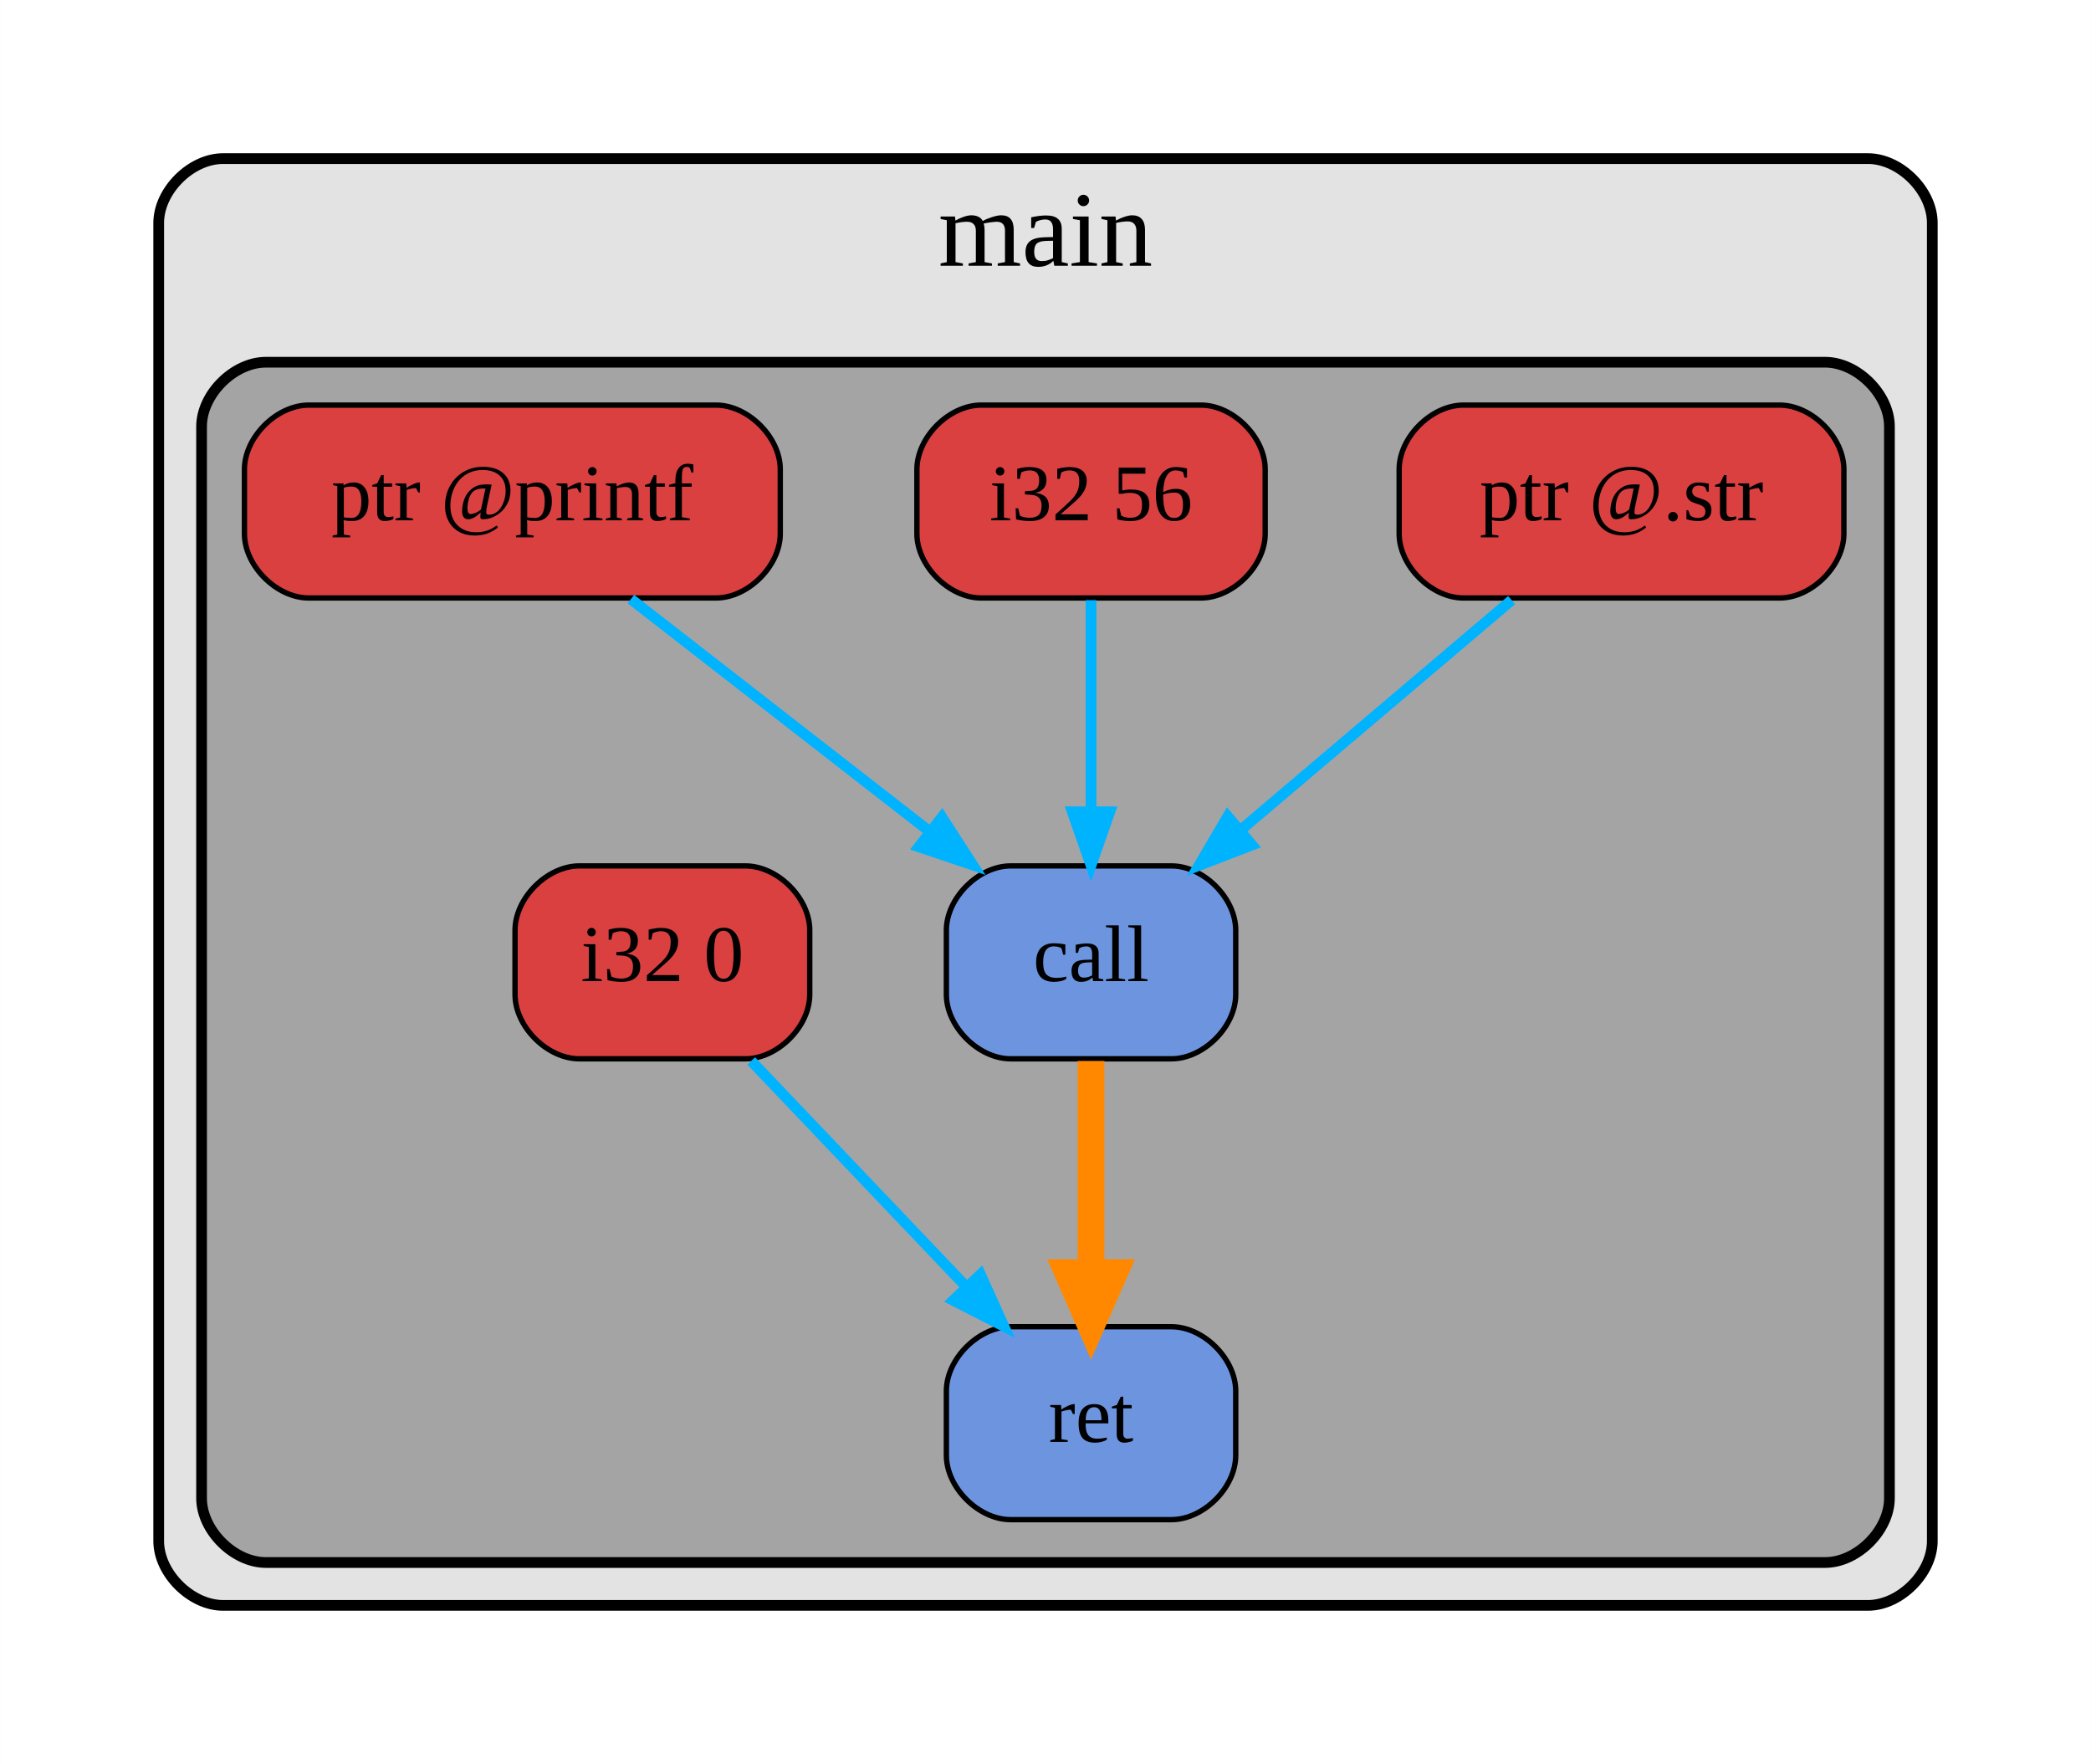
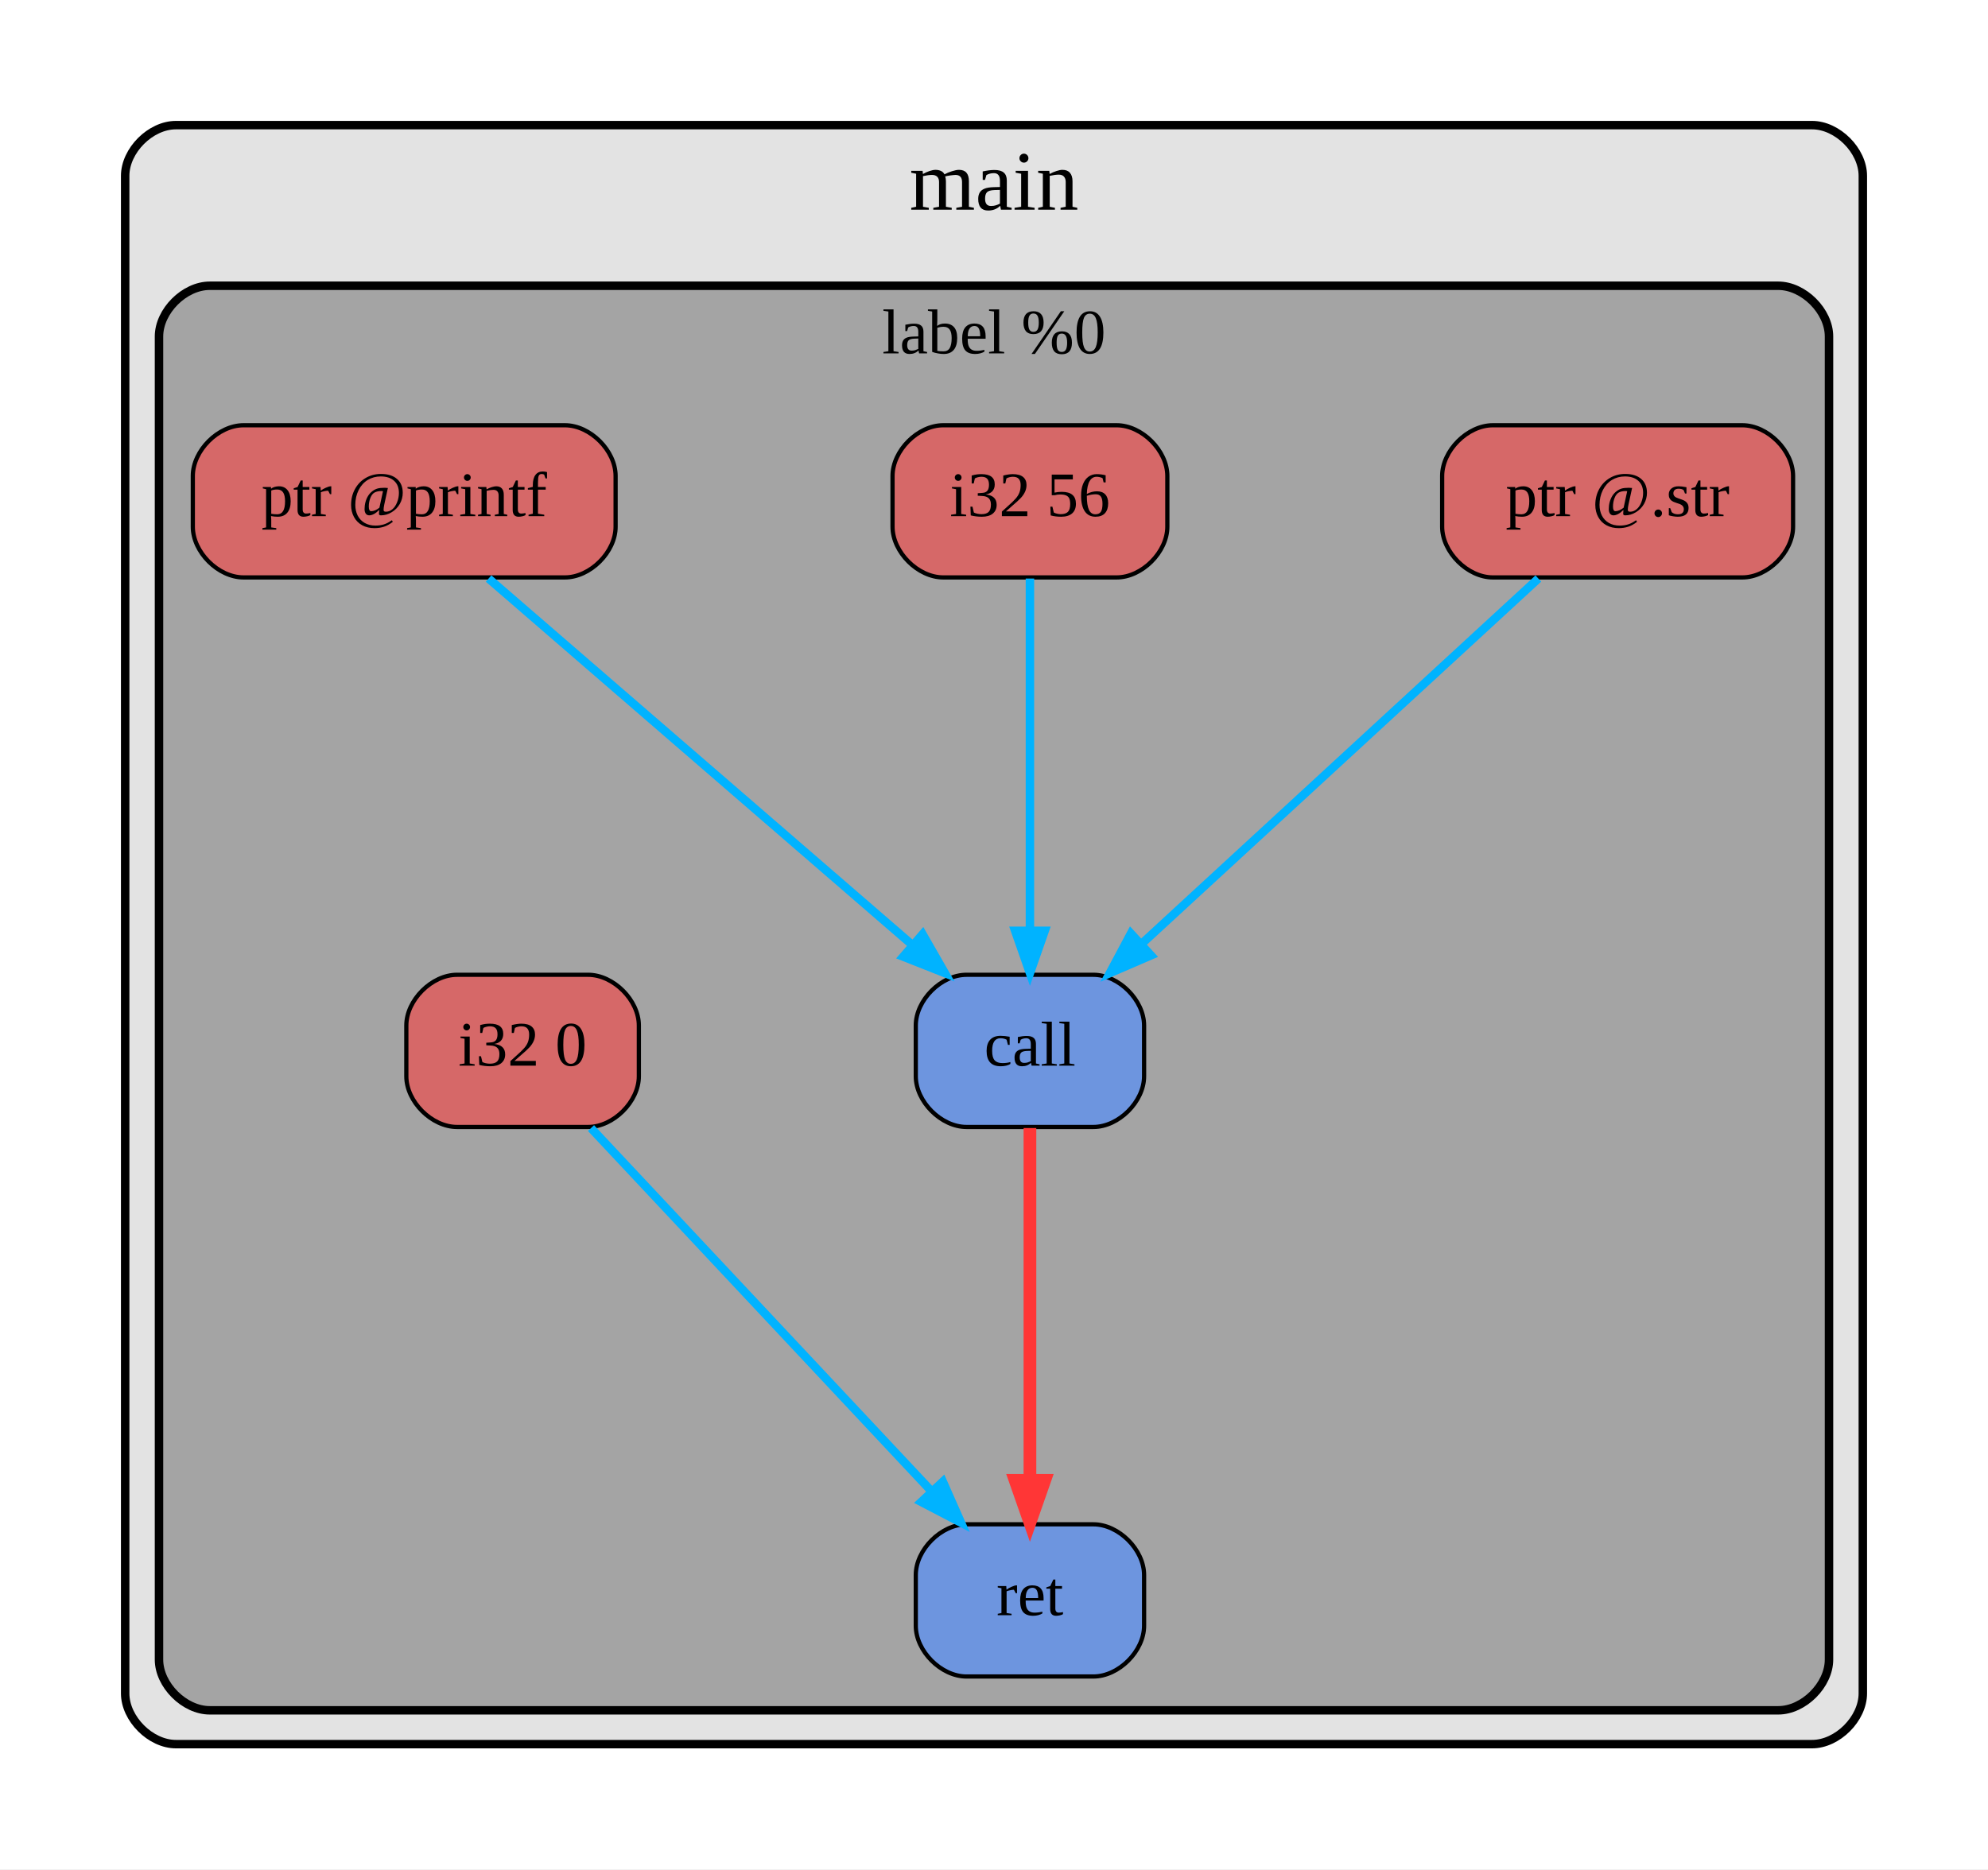
- <svg xmlns="http://www.w3.org/2000/svg" width="390pt" height="329pt" viewBox="0.00 0.00 390.20 329.20">
-   <g id="graph0" class="graph" transform="scale(1 1) rotate(0) translate(21.6 307.6)">
-     <polygon fill="white" stroke="transparent" points="-21.6,21.6 -21.6,-307.6 368.6,-307.6 368.6,21.6 -21.6,21.6" />
+ <svg xmlns="http://www.w3.org/2000/svg" width="470pt" height="442pt" viewBox="0.00 0.00 470.20 442.20">
+   <g id="graph0" class="graph" transform="scale(1 1) rotate(0) translate(21.6 420.6)">
+     <polygon fill="white" stroke="transparent" points="-21.6,21.6 -21.6,-420.6 448.6,-420.6 448.6,21.6 -21.6,21.6" />
    <g id="clust1" class="cluster">
-       <path fill="#e3e3e3" stroke="#000000" stroke-width="2" d="M20,-8C20,-8 327,-8 327,-8 333,-8 339,-14 339,-20 339,-20 339,-266 339,-266 339,-272 333,-278 327,-278 327,-278 20,-278 20,-278 14,-278 8,-272 8,-266 8,-266 8,-20 8,-20 8,-14 14,-8 20,-8" />
-       <text text-anchor="middle" x="173.5" y="-258" font-family="SF Pro Text Bold 10" font-size="20.00">main</text>
+       <path fill="#e3e3e3" stroke="#000000" stroke-width="2" d="M20,-8C20,-8 407,-8 407,-8 413,-8 419,-14 419,-20 419,-20 419,-379 419,-379 419,-385 413,-391 407,-391 407,-391 20,-391 20,-391 14,-391 8,-385 8,-379 8,-379 8,-20 8,-20 8,-14 14,-8 20,-8" />
+       <text text-anchor="middle" x="213.5" y="-371" font-family="SF Pro Text Bold 10" font-size="20.00">main</text>
    </g>
    <g id="clust2" class="cluster">
-       <path fill="#a4a4a4" stroke="#000000" stroke-width="2" d="M28,-16C28,-16 319,-16 319,-16 325,-16 331,-22 331,-28 331,-28 331,-228 331,-228 331,-234 325,-240 319,-240 319,-240 28,-240 28,-240 22,-240 16,-234 16,-228 16,-228 16,-28 16,-28 16,-22 22,-16 28,-16" />
+       <path fill="#a4a4a4" stroke="#000000" stroke-width="2" d="M28,-16C28,-16 399,-16 399,-16 405,-16 411,-22 411,-28 411,-28 411,-341 411,-341 411,-347 405,-353 399,-353 399,-353 28,-353 28,-353 22,-353 16,-347 16,-341 16,-341 16,-28 16,-28 16,-22 22,-16 28,-16" />
+       <text text-anchor="middle" x="213.5" y="-337" font-family="SF Pro Text Bold 10" font-size="15.00">label %0</text>
    </g>
    <g id="node1" class="node">
-       <path fill="#6d95df" stroke="#000000" d="M197,-146C197,-146 167,-146 167,-146 161,-146 155,-140 155,-134 155,-134 155,-122 155,-122 155,-116 161,-110 167,-110 167,-110 197,-110 197,-110 203,-110 209,-116 209,-122 209,-122 209,-134 209,-134 209,-140 203,-146 197,-146" />
-       <text text-anchor="middle" x="182" y="-124.5" font-family="SF Pro Text Bold 10" font-size="15.00" fill="#000000">call</text>
+       <path fill="#6d95df" stroke="#000000" d="M237,-190C237,-190 207,-190 207,-190 201,-190 195,-184 195,-178 195,-178 195,-166 195,-166 195,-160 201,-154 207,-154 207,-154 237,-154 237,-154 243,-154 249,-160 249,-166 249,-166 249,-178 249,-178 249,-184 243,-190 237,-190" />
+       <text text-anchor="middle" x="222" y="-168.5" font-family="SF Pro Text Bold 10" font-size="15.00" fill="#000000">call</text>
    </g>
    <g id="node2" class="node">
-       <path fill="#6d95df" stroke="#000000" d="M197,-60C197,-60 167,-60 167,-60 161,-60 155,-54 155,-48 155,-48 155,-36 155,-36 155,-30 161,-24 167,-24 167,-24 197,-24 197,-24 203,-24 209,-30 209,-36 209,-36 209,-48 209,-48 209,-54 203,-60 197,-60" />
-       <text text-anchor="middle" x="182" y="-38.5" font-family="SF Pro Text Bold 10" font-size="15.00" fill="#000000">ret</text>
+       <path fill="#6d95df" stroke="#000000" d="M237,-60C237,-60 207,-60 207,-60 201,-60 195,-54 195,-48 195,-48 195,-36 195,-36 195,-30 201,-24 207,-24 207,-24 237,-24 237,-24 243,-24 249,-30 249,-36 249,-36 249,-48 249,-48 249,-54 243,-60 237,-60" />
+       <text text-anchor="middle" x="222" y="-38.5" font-family="SF Pro Text Bold 10" font-size="15.00" fill="#000000">ret</text>
    </g>
    <g id="edge1" class="edge">
-       <path fill="none" stroke="#ff8800" stroke-width="5" d="M182,-109.6C182,-98.26 182,-83.23 182,-70.32" />
-       <polygon fill="#ff8800" stroke="#ff8800" stroke-width="5" points="186.38,-70.1 182,-60.1 177.63,-70.1 186.38,-70.1" />
+       <path fill="none" stroke="#ff3636" stroke-width="3" d="M222,-153.74C222,-132.36 222,-95.69 222,-70.44" />
+       <polygon fill="#ff3636" stroke="#ff3636" stroke-width="3" points="225.5,-70.4 222,-60.4 218.5,-70.4 225.5,-70.4" />
    </g>
    <g id="node3" class="node">
-       <path fill="#db4040" stroke="#000000" d="M310.5,-232C310.5,-232 251.5,-232 251.5,-232 245.5,-232 239.5,-226 239.5,-220 239.5,-220 239.5,-208 239.5,-208 239.5,-202 245.5,-196 251.5,-196 251.5,-196 310.5,-196 310.5,-196 316.5,-196 322.5,-202 322.5,-208 322.5,-208 322.5,-220 322.5,-220 322.5,-226 316.5,-232 310.5,-232" />
-       <text text-anchor="middle" x="281" y="-210.5" font-family="SF Pro Text Bold 10" font-size="15.00" fill="#000000">ptr @.str</text>
+       <path fill="#d66868" stroke="#000000" d="M390.5,-320C390.5,-320 331.5,-320 331.5,-320 325.5,-320 319.5,-314 319.5,-308 319.5,-308 319.5,-296 319.5,-296 319.5,-290 325.5,-284 331.5,-284 331.5,-284 390.5,-284 390.5,-284 396.5,-284 402.5,-290 402.5,-296 402.5,-296 402.5,-308 402.5,-308 402.5,-314 396.5,-320 390.5,-320" />
+       <text text-anchor="middle" x="361" y="-298.5" font-family="SF Pro Text Bold 10" font-size="15.00" fill="#000000">ptr @.str</text>
    </g>
    <g id="edge2" class="edge">
-       <path fill="none" stroke="#00b3ff" stroke-width="2" d="M260.49,-195.6C245.92,-183.24 226.19,-166.49 210.15,-152.88" />
-       <polygon fill="#00b3ff" stroke="#00b3ff" stroke-width="2" points="212.04,-149.9 202.15,-146.1 207.51,-155.23 212.04,-149.9" />
+       <path fill="none" stroke="#00b3ff" stroke-width="2" d="M342.25,-283.74C318.11,-261.5 275.99,-222.72 248.56,-197.46" />
+       <polygon fill="#00b3ff" stroke="#00b3ff" stroke-width="2" points="250.62,-194.6 240.89,-190.4 245.88,-199.75 250.62,-194.6" />
    </g>
    <g id="node4" class="node">
-       <path fill="#db4040" stroke="#000000" d="M202.5,-232C202.5,-232 161.5,-232 161.5,-232 155.5,-232 149.5,-226 149.5,-220 149.5,-220 149.5,-208 149.5,-208 149.5,-202 155.5,-196 161.5,-196 161.5,-196 202.5,-196 202.5,-196 208.5,-196 214.5,-202 214.5,-208 214.5,-208 214.5,-220 214.5,-220 214.5,-226 208.5,-232 202.5,-232" />
-       <text text-anchor="middle" x="182" y="-210.5" font-family="SF Pro Text Bold 10" font-size="15.00" fill="#000000">i32 56</text>
+       <path fill="#d66868" stroke="#000000" d="M242.5,-320C242.5,-320 201.5,-320 201.5,-320 195.5,-320 189.5,-314 189.5,-308 189.5,-308 189.5,-296 189.5,-296 189.5,-290 195.5,-284 201.5,-284 201.5,-284 242.5,-284 242.5,-284 248.5,-284 254.5,-290 254.5,-296 254.5,-296 254.5,-308 254.5,-308 254.5,-314 248.5,-320 242.5,-320" />
+       <text text-anchor="middle" x="222" y="-298.5" font-family="SF Pro Text Bold 10" font-size="15.00" fill="#000000">i32 56</text>
    </g>
    <g id="edge3" class="edge">
-       <path fill="none" stroke="#00b3ff" stroke-width="2" d="M182,-195.6C182,-184.26 182,-169.23 182,-156.32" />
-       <polygon fill="#00b3ff" stroke="#00b3ff" stroke-width="2" points="185.5,-156.1 182,-146.1 178.5,-156.1 185.5,-156.1" />
+       <path fill="none" stroke="#00b3ff" stroke-width="2" d="M222,-283.74C222,-262.36 222,-225.69 222,-200.44" />
+       <polygon fill="#00b3ff" stroke="#00b3ff" stroke-width="2" points="225.5,-200.4 222,-190.4 218.5,-200.4 225.5,-200.4" />
    </g>
    <g id="node5" class="node">
-       <path fill="#db4040" stroke="#000000" d="M112,-232C112,-232 36,-232 36,-232 30,-232 24,-226 24,-220 24,-220 24,-208 24,-208 24,-202 30,-196 36,-196 36,-196 112,-196 112,-196 118,-196 124,-202 124,-208 124,-208 124,-220 124,-220 124,-226 118,-232 112,-232" />
-       <text text-anchor="middle" x="74" y="-210.5" font-family="SF Pro Text Bold 10" font-size="15.00" fill="#000000">ptr @printf</text>
+       <path fill="#d66868" stroke="#000000" d="M112,-320C112,-320 36,-320 36,-320 30,-320 24,-314 24,-308 24,-308 24,-296 24,-296 24,-290 30,-284 36,-284 36,-284 112,-284 112,-284 118,-284 124,-290 124,-296 124,-296 124,-308 124,-308 124,-314 118,-320 112,-320" />
+       <text text-anchor="middle" x="74" y="-298.5" font-family="SF Pro Text Bold 10" font-size="15.00" fill="#000000">ptr @printf</text>
    </g>
    <g id="edge4" class="edge">
-       <path fill="none" stroke="#00b3ff" stroke-width="2" d="M96.12,-195.8C112.13,-183.34 133.98,-166.35 151.63,-152.62" />
-       <polygon fill="#00b3ff" stroke="#00b3ff" stroke-width="2" points="154.17,-155.08 159.91,-146.18 149.87,-149.56 154.17,-155.08" />
+       <path fill="none" stroke="#00b3ff" stroke-width="2" d="M93.96,-283.74C119.78,-261.41 164.9,-222.39 194.1,-197.13" />
+       <polygon fill="#00b3ff" stroke="#00b3ff" stroke-width="2" points="196.61,-199.59 201.88,-190.4 192.03,-194.29 196.61,-199.59" />
    </g>
    <g id="node6" class="node">
-       <path fill="#db4040" stroke="#000000" d="M117.5,-146C117.5,-146 86.5,-146 86.5,-146 80.5,-146 74.5,-140 74.5,-134 74.5,-134 74.5,-122 74.5,-122 74.5,-116 80.5,-110 86.5,-110 86.5,-110 117.5,-110 117.5,-110 123.5,-110 129.5,-116 129.5,-122 129.5,-122 129.5,-134 129.5,-134 129.5,-140 123.5,-146 117.5,-146" />
-       <text text-anchor="middle" x="102" y="-124.5" font-family="SF Pro Text Bold 10" font-size="15.00" fill="#000000">i32 0</text>
+       <path fill="#d66868" stroke="#000000" d="M117.5,-190C117.5,-190 86.5,-190 86.5,-190 80.5,-190 74.5,-184 74.5,-178 74.5,-178 74.5,-166 74.5,-166 74.5,-160 80.5,-154 86.5,-154 86.5,-154 117.5,-154 117.5,-154 123.5,-154 129.5,-160 129.5,-166 129.5,-166 129.5,-178 129.5,-178 129.5,-184 123.5,-190 117.5,-190" />
+       <text text-anchor="middle" x="102" y="-168.5" font-family="SF Pro Text Bold 10" font-size="15.00" fill="#000000">i32 0</text>
    </g>
    <g id="edge5" class="edge">
-       <path fill="none" stroke="#00b3ff" stroke-width="2" d="M118.58,-109.6C130.13,-97.46 145.71,-81.1 158.54,-67.64" />
-       <polygon fill="#00b3ff" stroke="#00b3ff" stroke-width="2" points="161.36,-69.75 165.72,-60.1 156.29,-64.92 161.36,-69.75" />
+       <path fill="none" stroke="#00b3ff" stroke-width="2" d="M118.18,-153.74C138.94,-131.6 175.08,-93.05 198.77,-67.78" />
+       <polygon fill="#00b3ff" stroke="#00b3ff" stroke-width="2" points="201.4,-70.09 205.69,-60.4 196.3,-65.3 201.4,-70.09" />
    </g>
  </g>
</svg>
